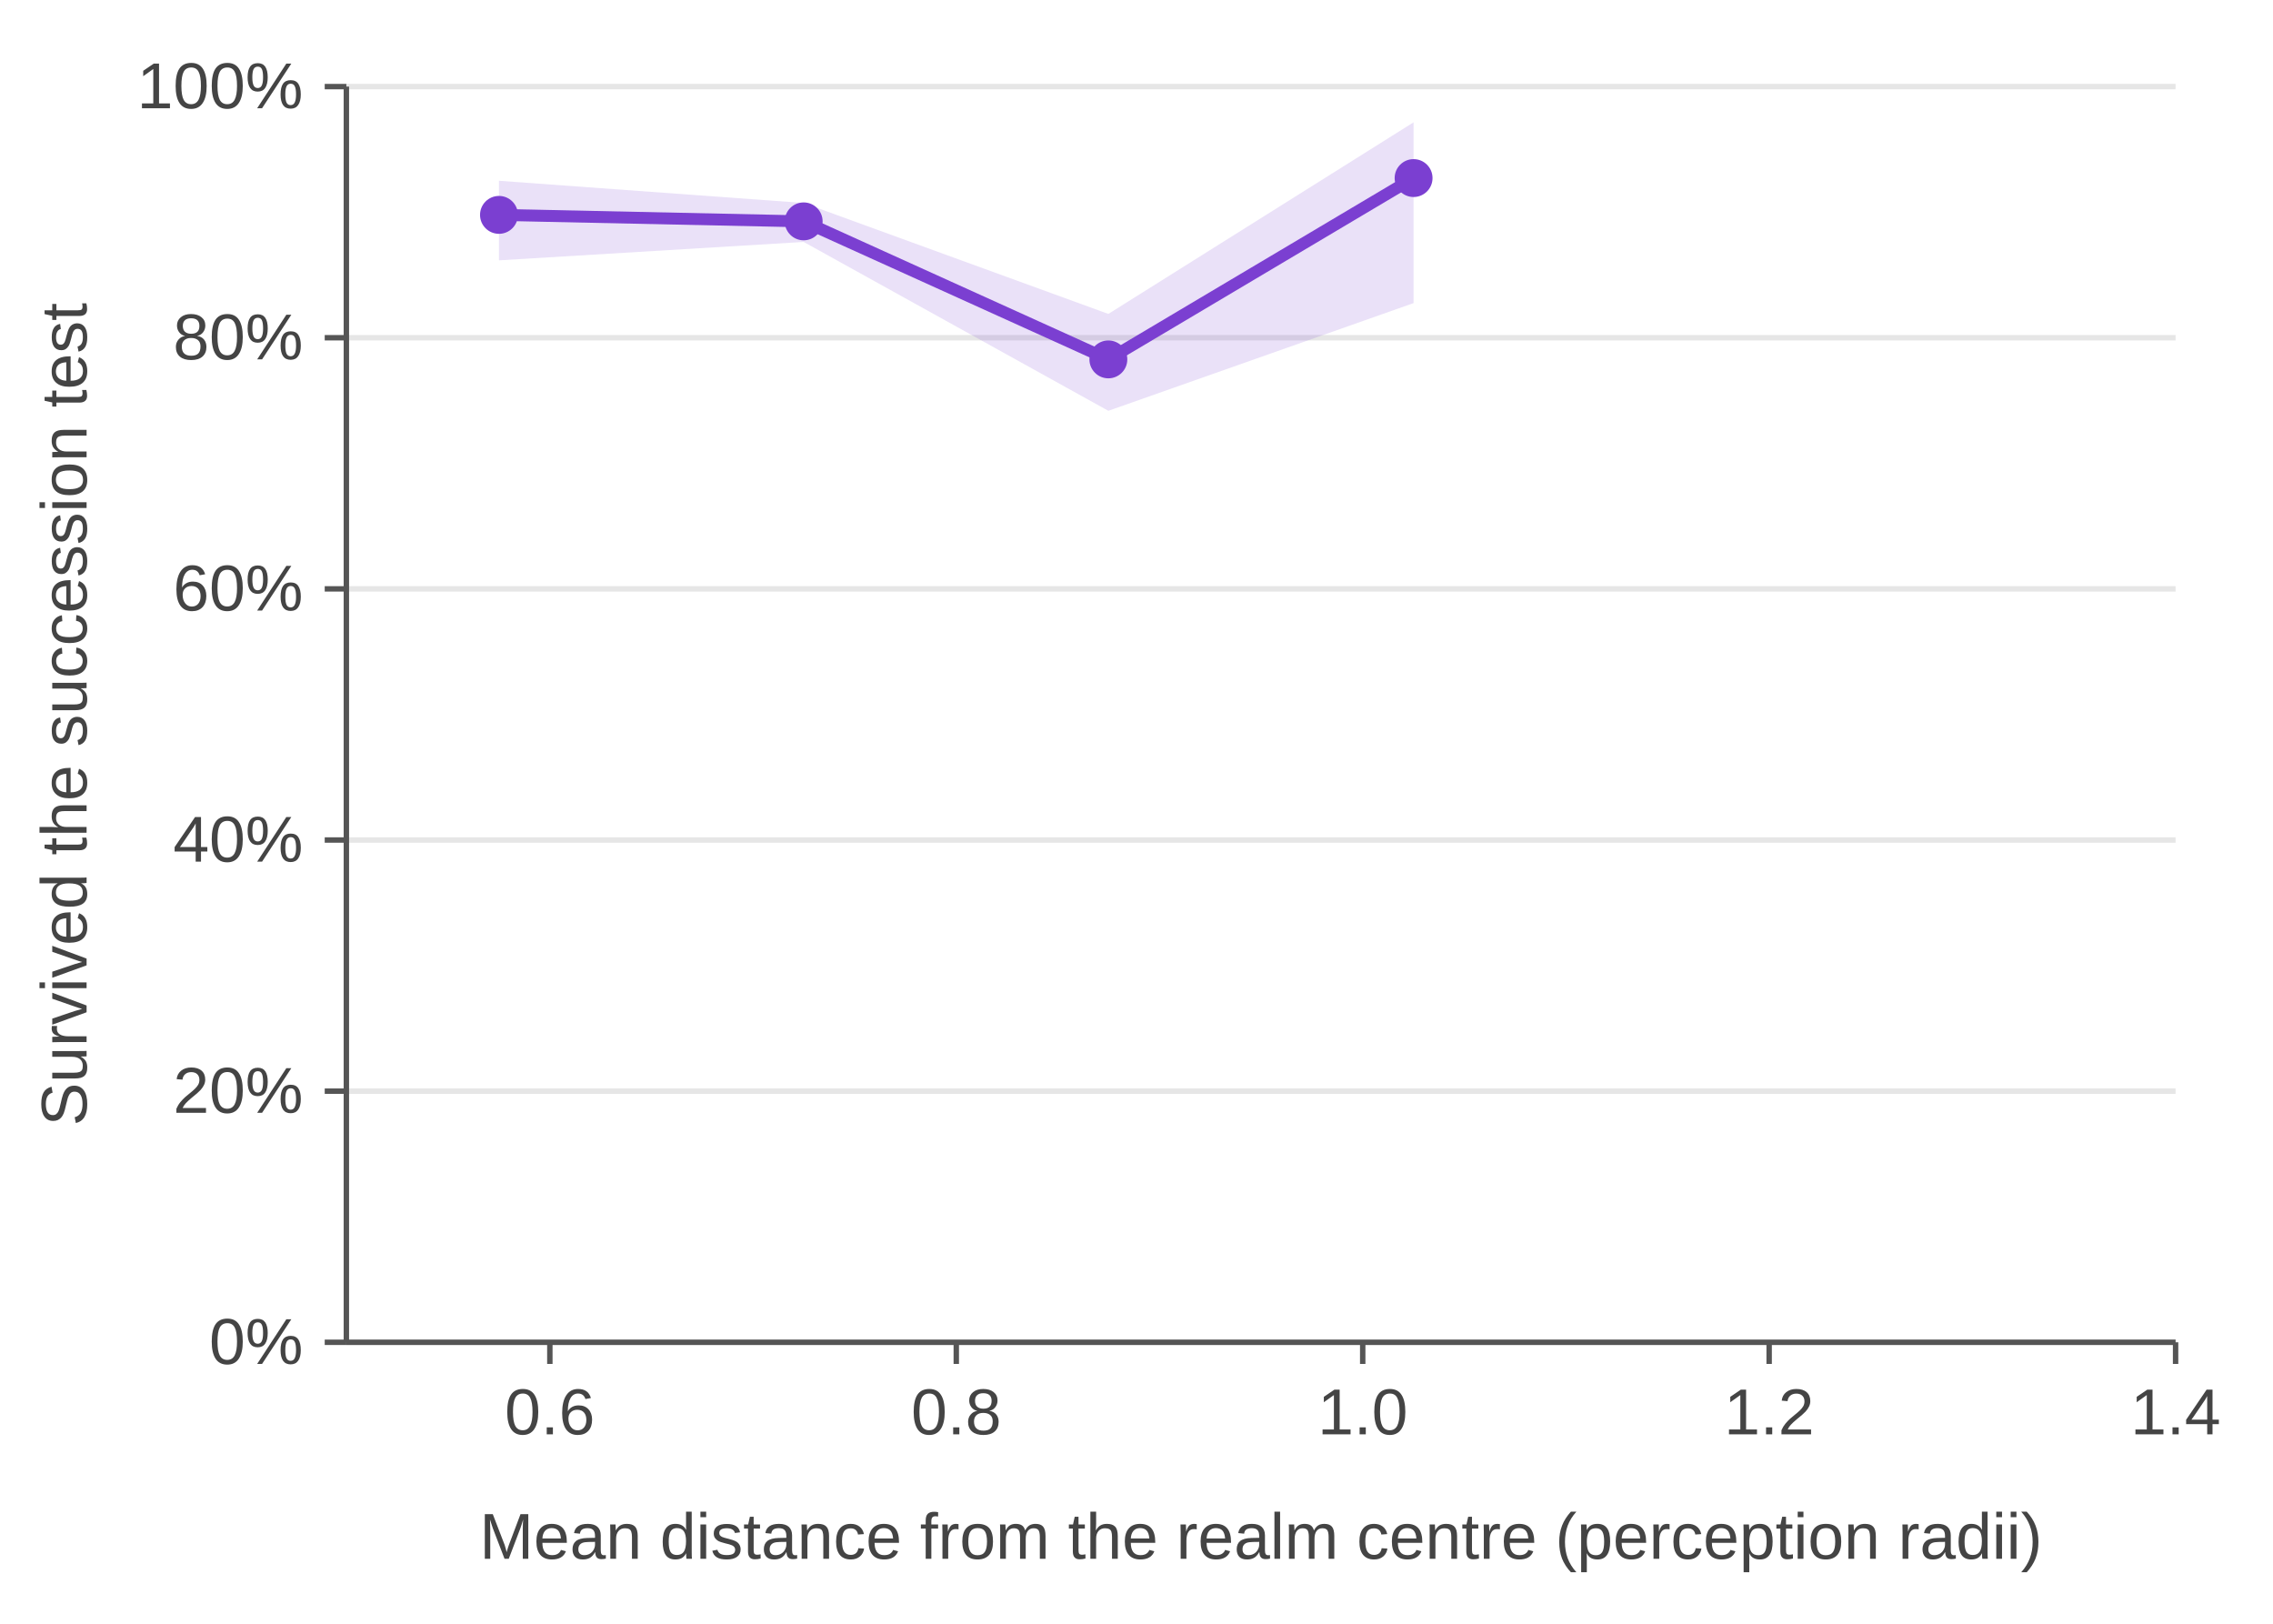
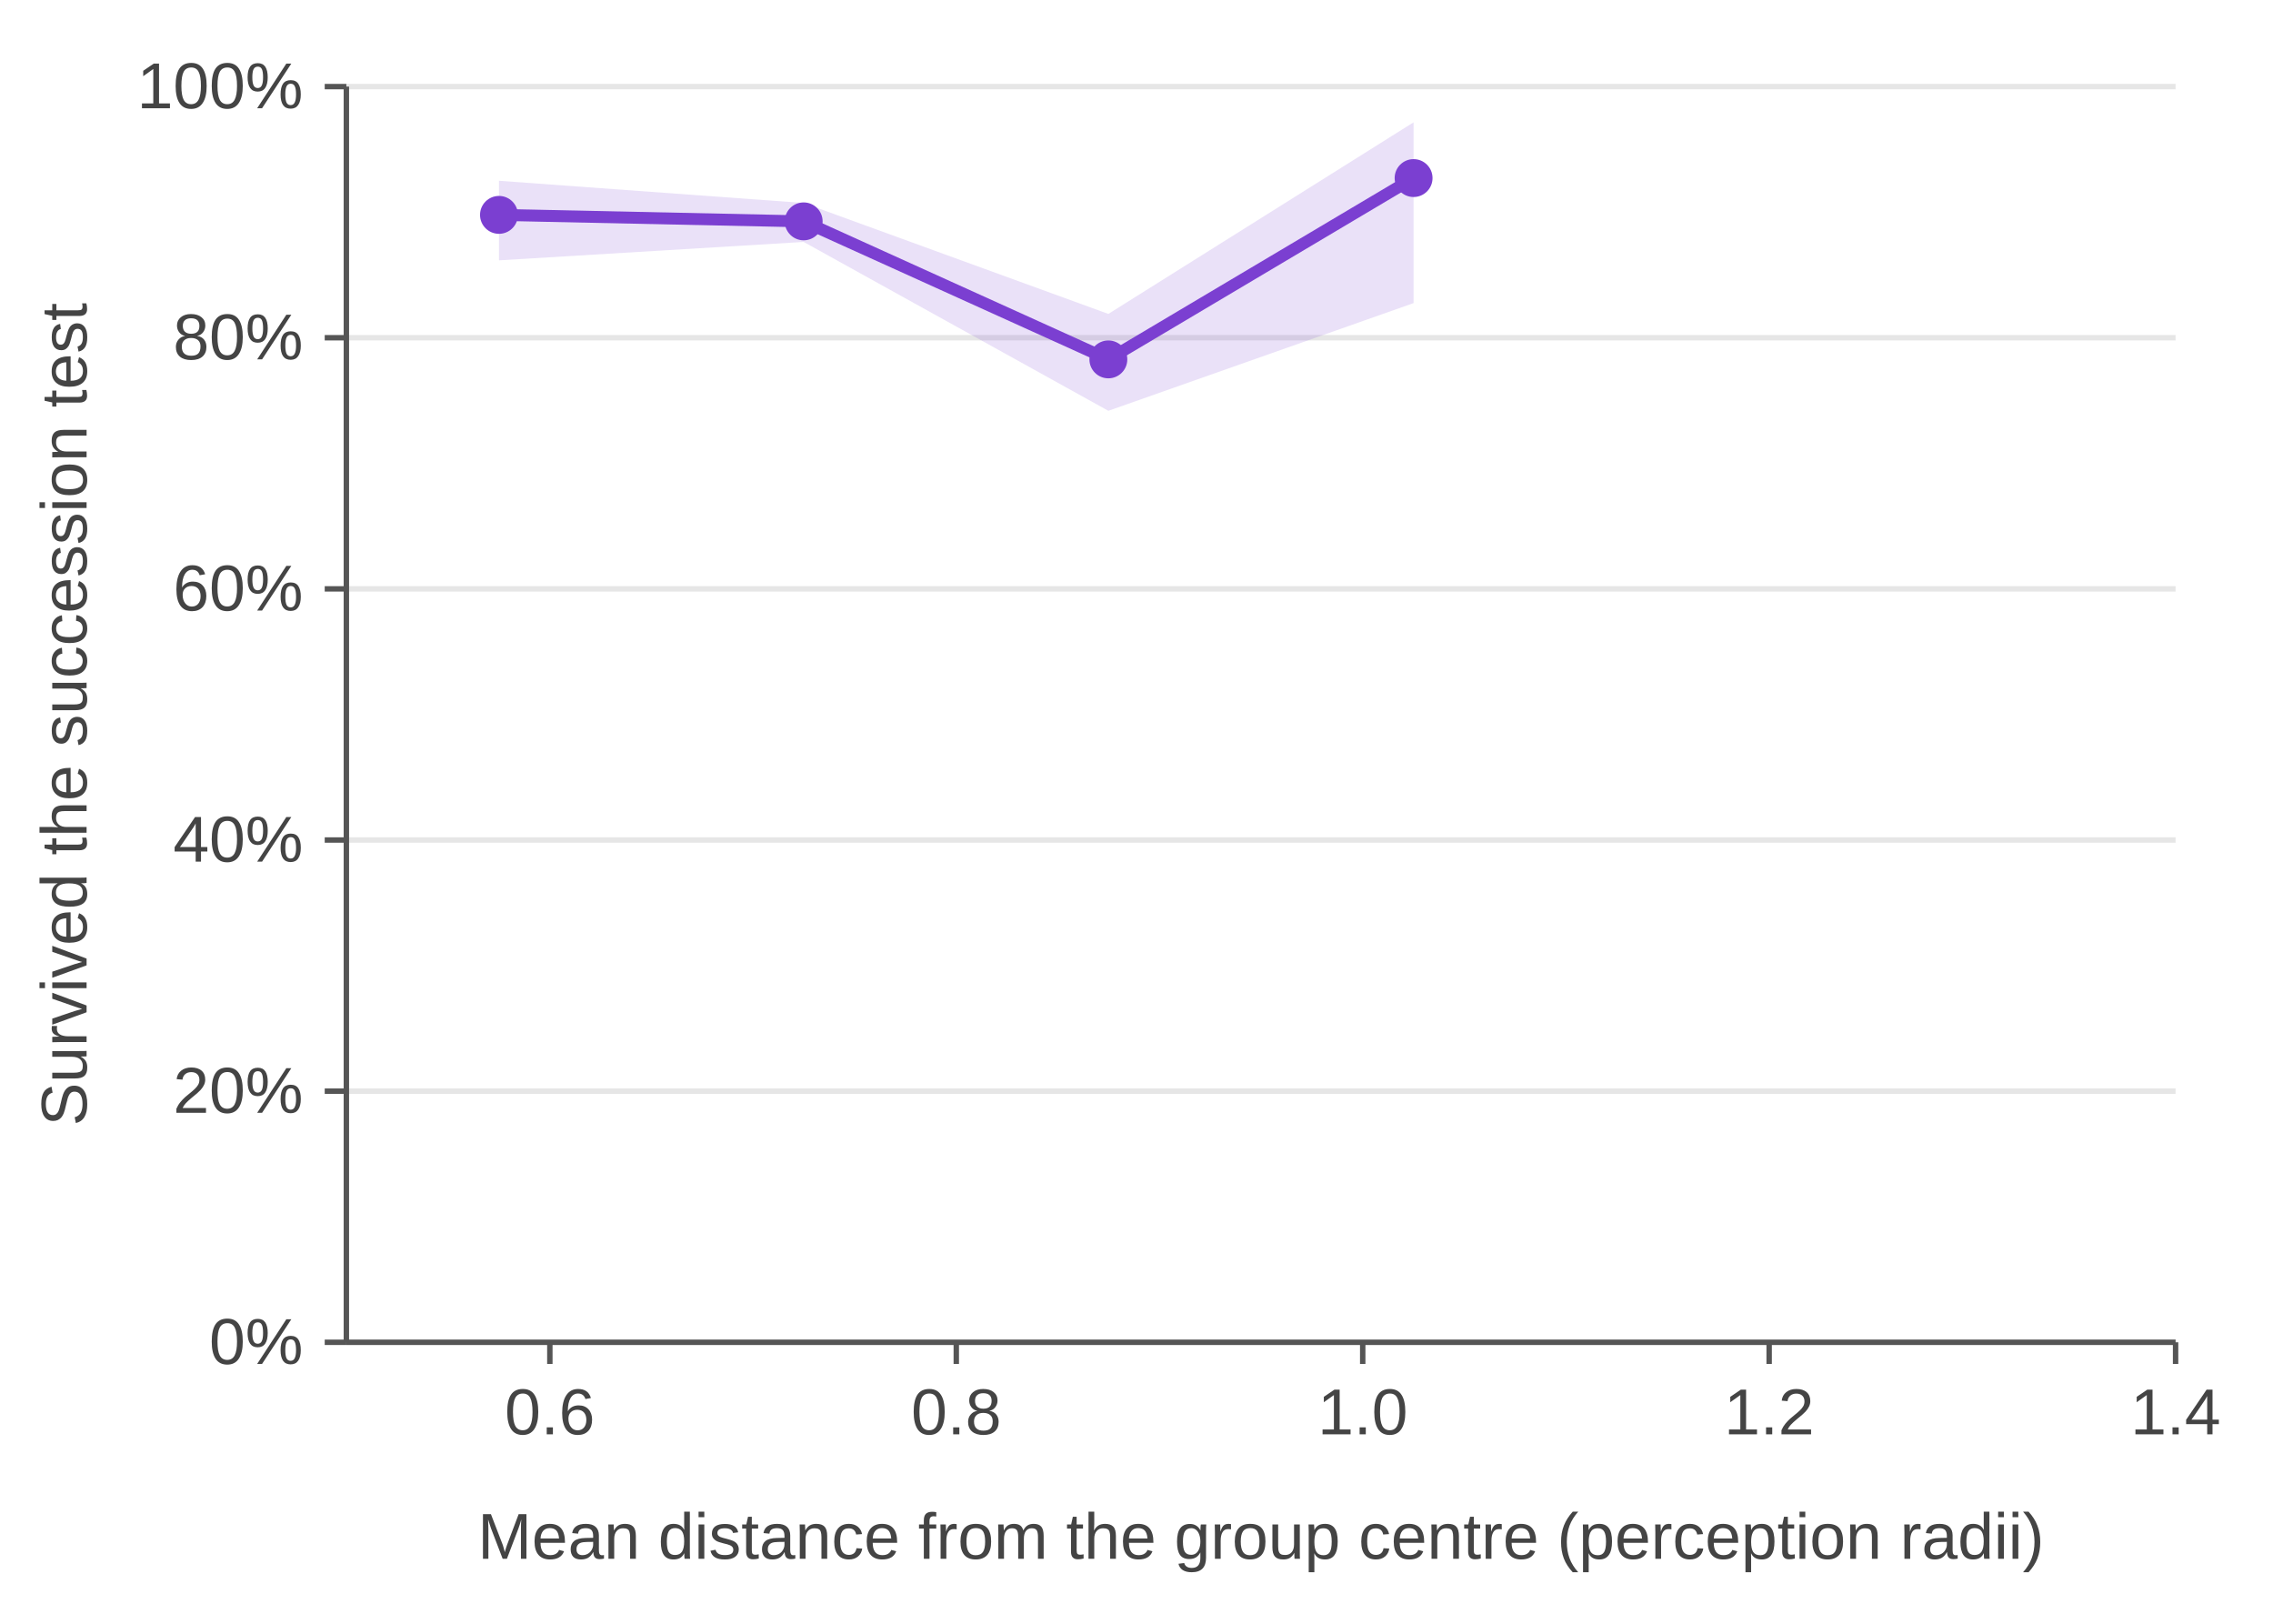
<svg xmlns="http://www.w3.org/2000/svg" viewBox="0 0 420 300" width="420" height="300" font-family="'IBM Plex Sans', 'Helvetica Neue', Arial, sans-serif" font-size="12" fill="#444444">
  <line x1="64" x2="402" y1="248.0" y2="248.0" stroke="#E6E6E6" stroke-width="1" />
  <line x1="64" x2="402" y1="201.6" y2="201.6" stroke="#E6E6E6" stroke-width="1" />
  <line x1="64" x2="402" y1="155.2" y2="155.2" stroke="#E6E6E6" stroke-width="1" />
  <line x1="64" x2="402" y1="108.8" y2="108.8" stroke="#E6E6E6" stroke-width="1" />
  <line x1="64" x2="402" y1="62.4" y2="62.4" stroke="#E6E6E6" stroke-width="1" />
  <line x1="64" x2="402" y1="16.0" y2="16.0" stroke="#E6E6E6" stroke-width="1" />
  <polygon points="92.2,33.4 148.5,37.5 204.8,58.0 261.2,22.6 261.2,56.0 204.8,75.9 148.5,44.7 92.2,48.1" fill="#7B3FD1" fill-opacity="0.16" stroke="none" />
  <path d="M92.2,39.7L148.5,40.9L204.8,66.4L261.2,32.9" fill="none" stroke="#7B3FD1" stroke-width="2.2" stroke-linejoin="round" stroke-opacity="1" />
  <circle cx="92.2" cy="39.7" r="3.5" fill="#7B3FD1" fill-opacity="1" />
  <circle cx="148.5" cy="40.9" r="3.5" fill="#7B3FD1" fill-opacity="1" />
  <circle cx="204.8" cy="66.4" r="3.5" fill="#7B3FD1" fill-opacity="1" />
  <circle cx="261.2" cy="32.9" r="3.5" fill="#7B3FD1" fill-opacity="1" />
  <line x1="64" x2="402" y1="248" y2="248" stroke="#555555" stroke-width="1" />
  <line x1="64" x2="64" y1="16" y2="248" stroke="#555555" stroke-width="1" />
  <line x1="101.6" x2="101.6" y1="248" y2="252" stroke="#555555" />
  <text x="101.6" y="265" text-anchor="middle">0.6</text>
  <line x1="176.7" x2="176.7" y1="248" y2="252" stroke="#555555" />
  <text x="176.7" y="265" text-anchor="middle">0.8</text>
  <line x1="251.8" x2="251.8" y1="248" y2="252" stroke="#555555" />
  <text x="251.8" y="265" text-anchor="middle">1.0</text>
  <line x1="326.9" x2="326.9" y1="248" y2="252" stroke="#555555" />
  <text x="326.9" y="265" text-anchor="middle">1.2</text>
  <line x1="402.0" x2="402.0" y1="248" y2="252" stroke="#555555" />
  <text x="402.0" y="265" text-anchor="middle">1.4</text>
  <line x1="60" x2="64" y1="248.0" y2="248.0" stroke="#555555" />
  <text x="56" y="252.0" text-anchor="end">0%</text>
  <line x1="60" x2="64" y1="201.6" y2="201.6" stroke="#555555" />
  <text x="56" y="205.6" text-anchor="end">20%</text>
  <line x1="60" x2="64" y1="155.2" y2="155.2" stroke="#555555" />
  <text x="56" y="159.2" text-anchor="end">40%</text>
  <line x1="60" x2="64" y1="108.8" y2="108.8" stroke="#555555" />
  <text x="56" y="112.8" text-anchor="end">60%</text>
  <line x1="60" x2="64" y1="62.4" y2="62.4" stroke="#555555" />
  <text x="56" y="66.4" text-anchor="end">80%</text>
  <line x1="60" x2="64" y1="16.0" y2="16.0" stroke="#555555" />
  <text x="56" y="20.0" text-anchor="end">100%</text>
-   <text x="233" y="288" text-anchor="middle" fill="#444444">Mean distance from the realm centre (perception radii)</text>
+   <text x="233" y="288" text-anchor="middle" fill="#444444">Mean distance from the group centre (perception radii)</text>
  <text transform="translate(16 132) rotate(-90)" text-anchor="middle" fill="#444444">Survived the succession test</text>
</svg>
